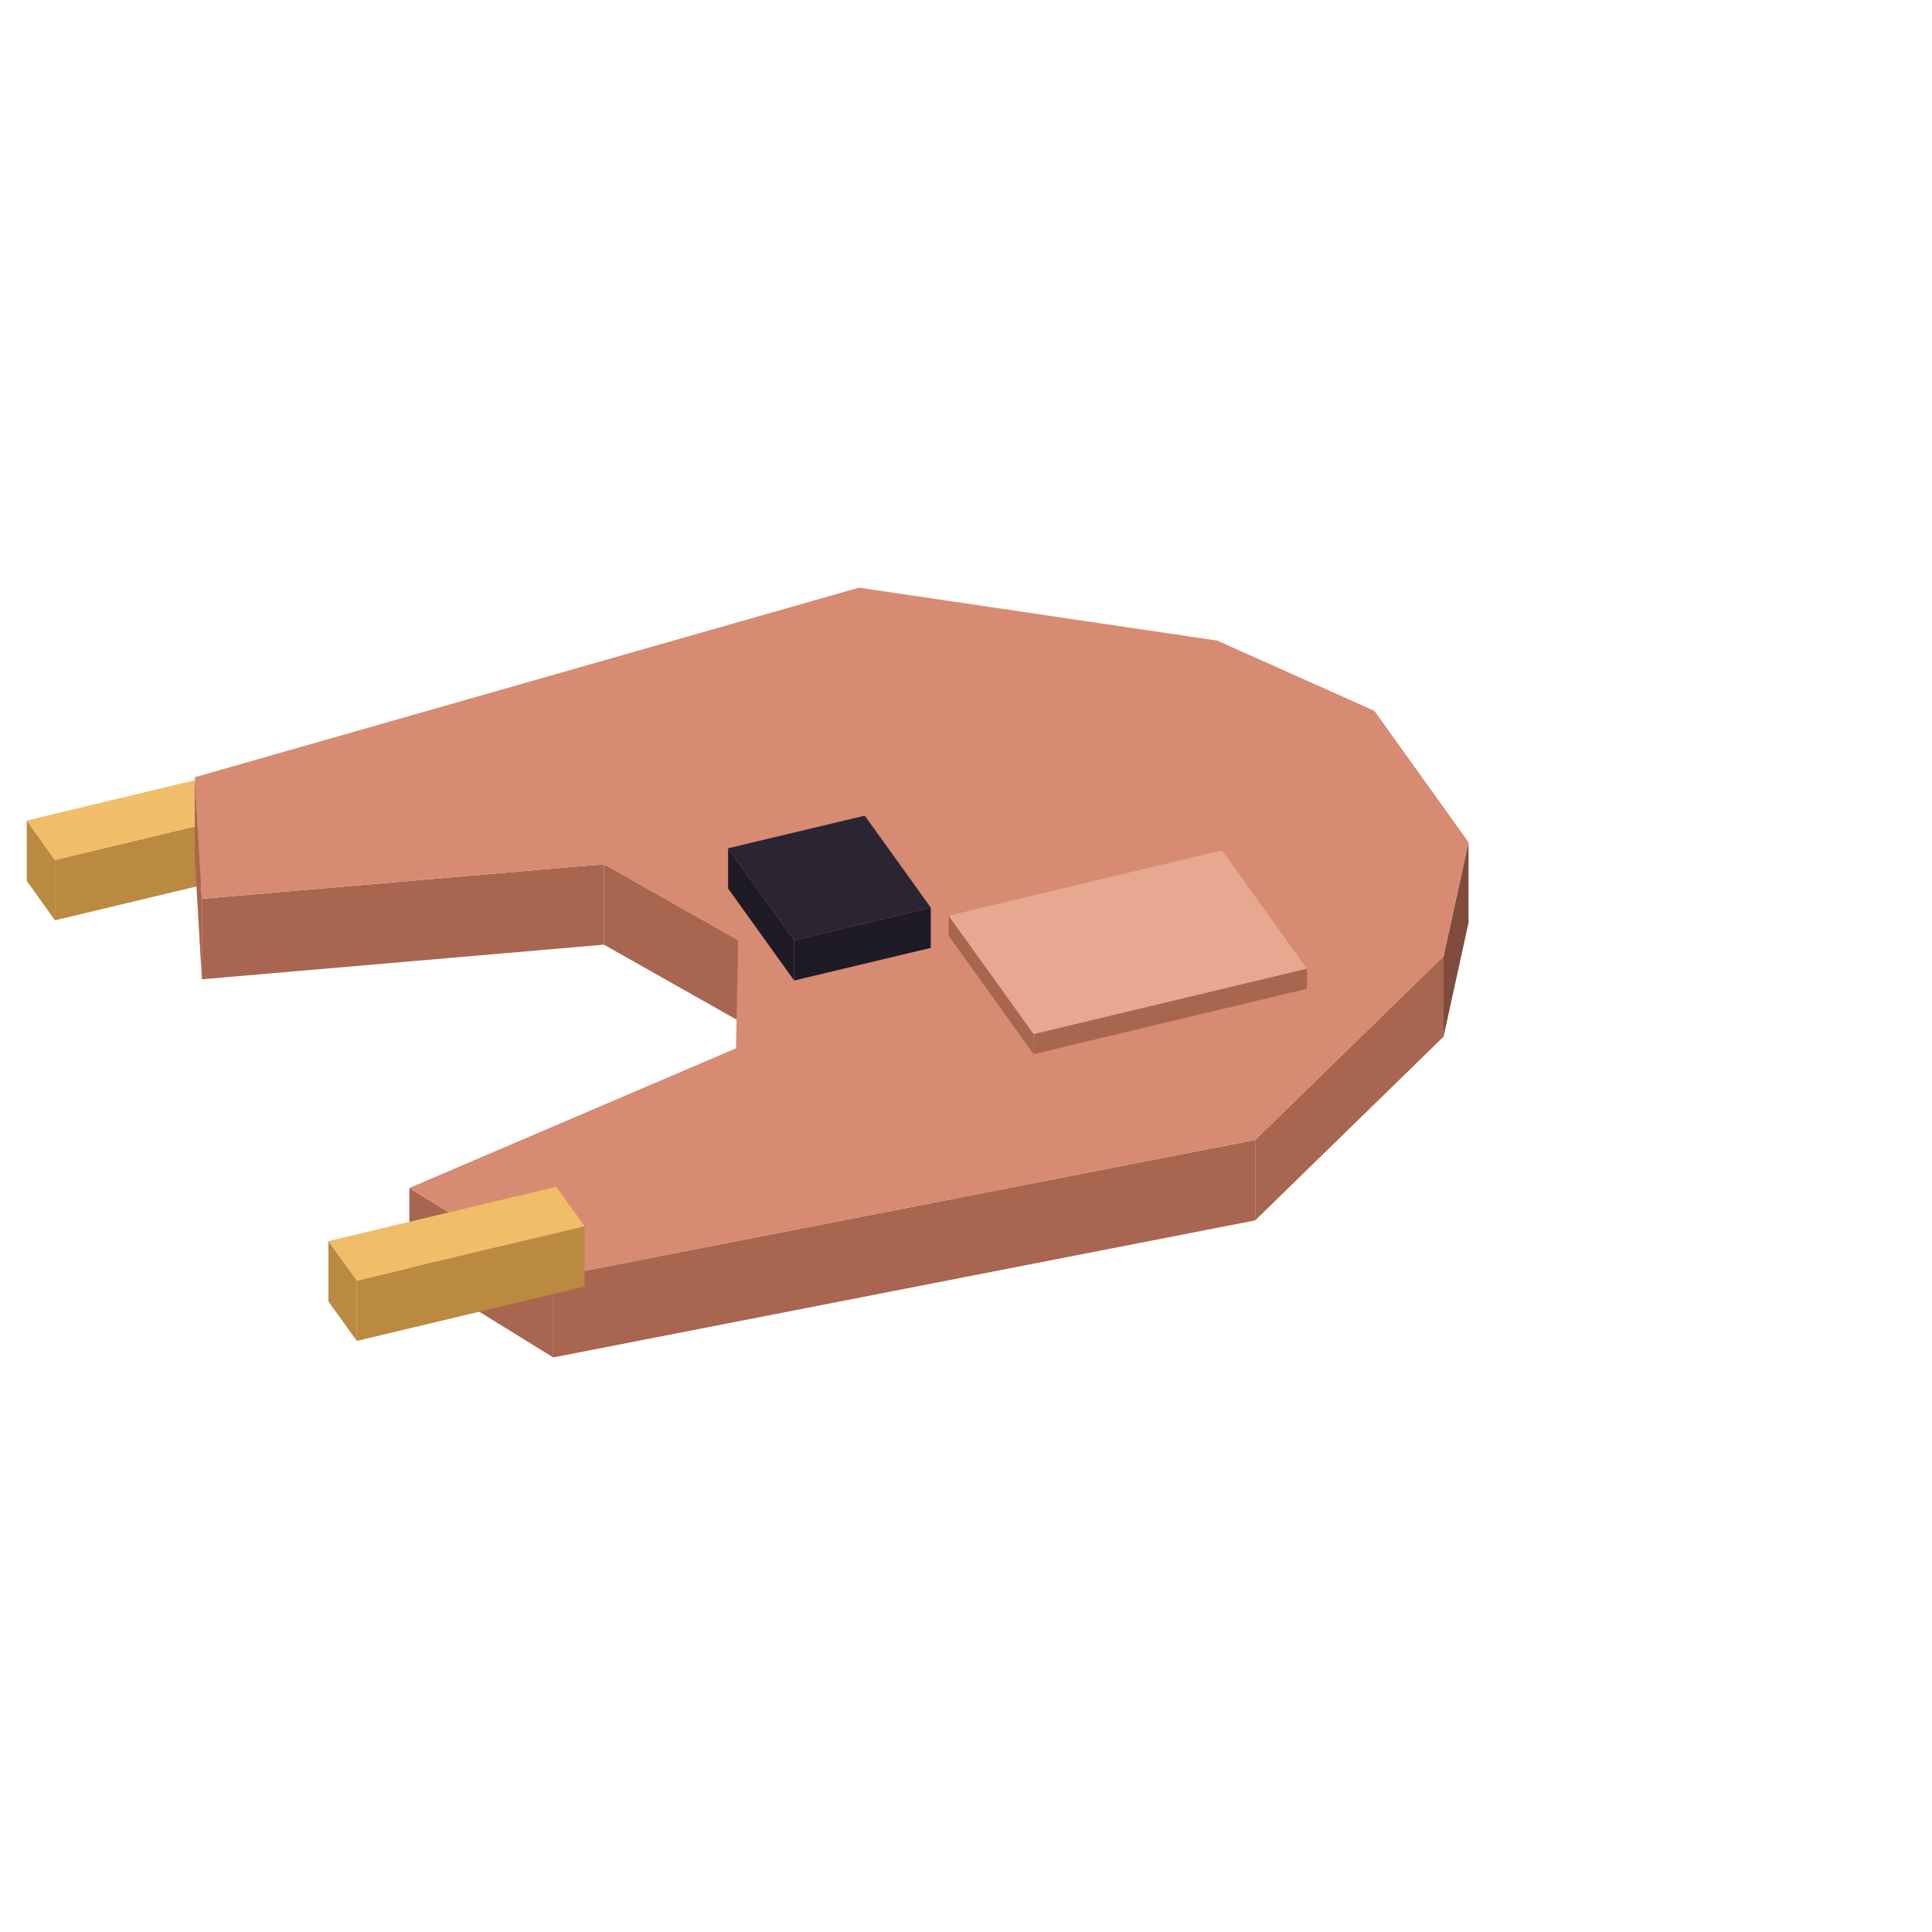
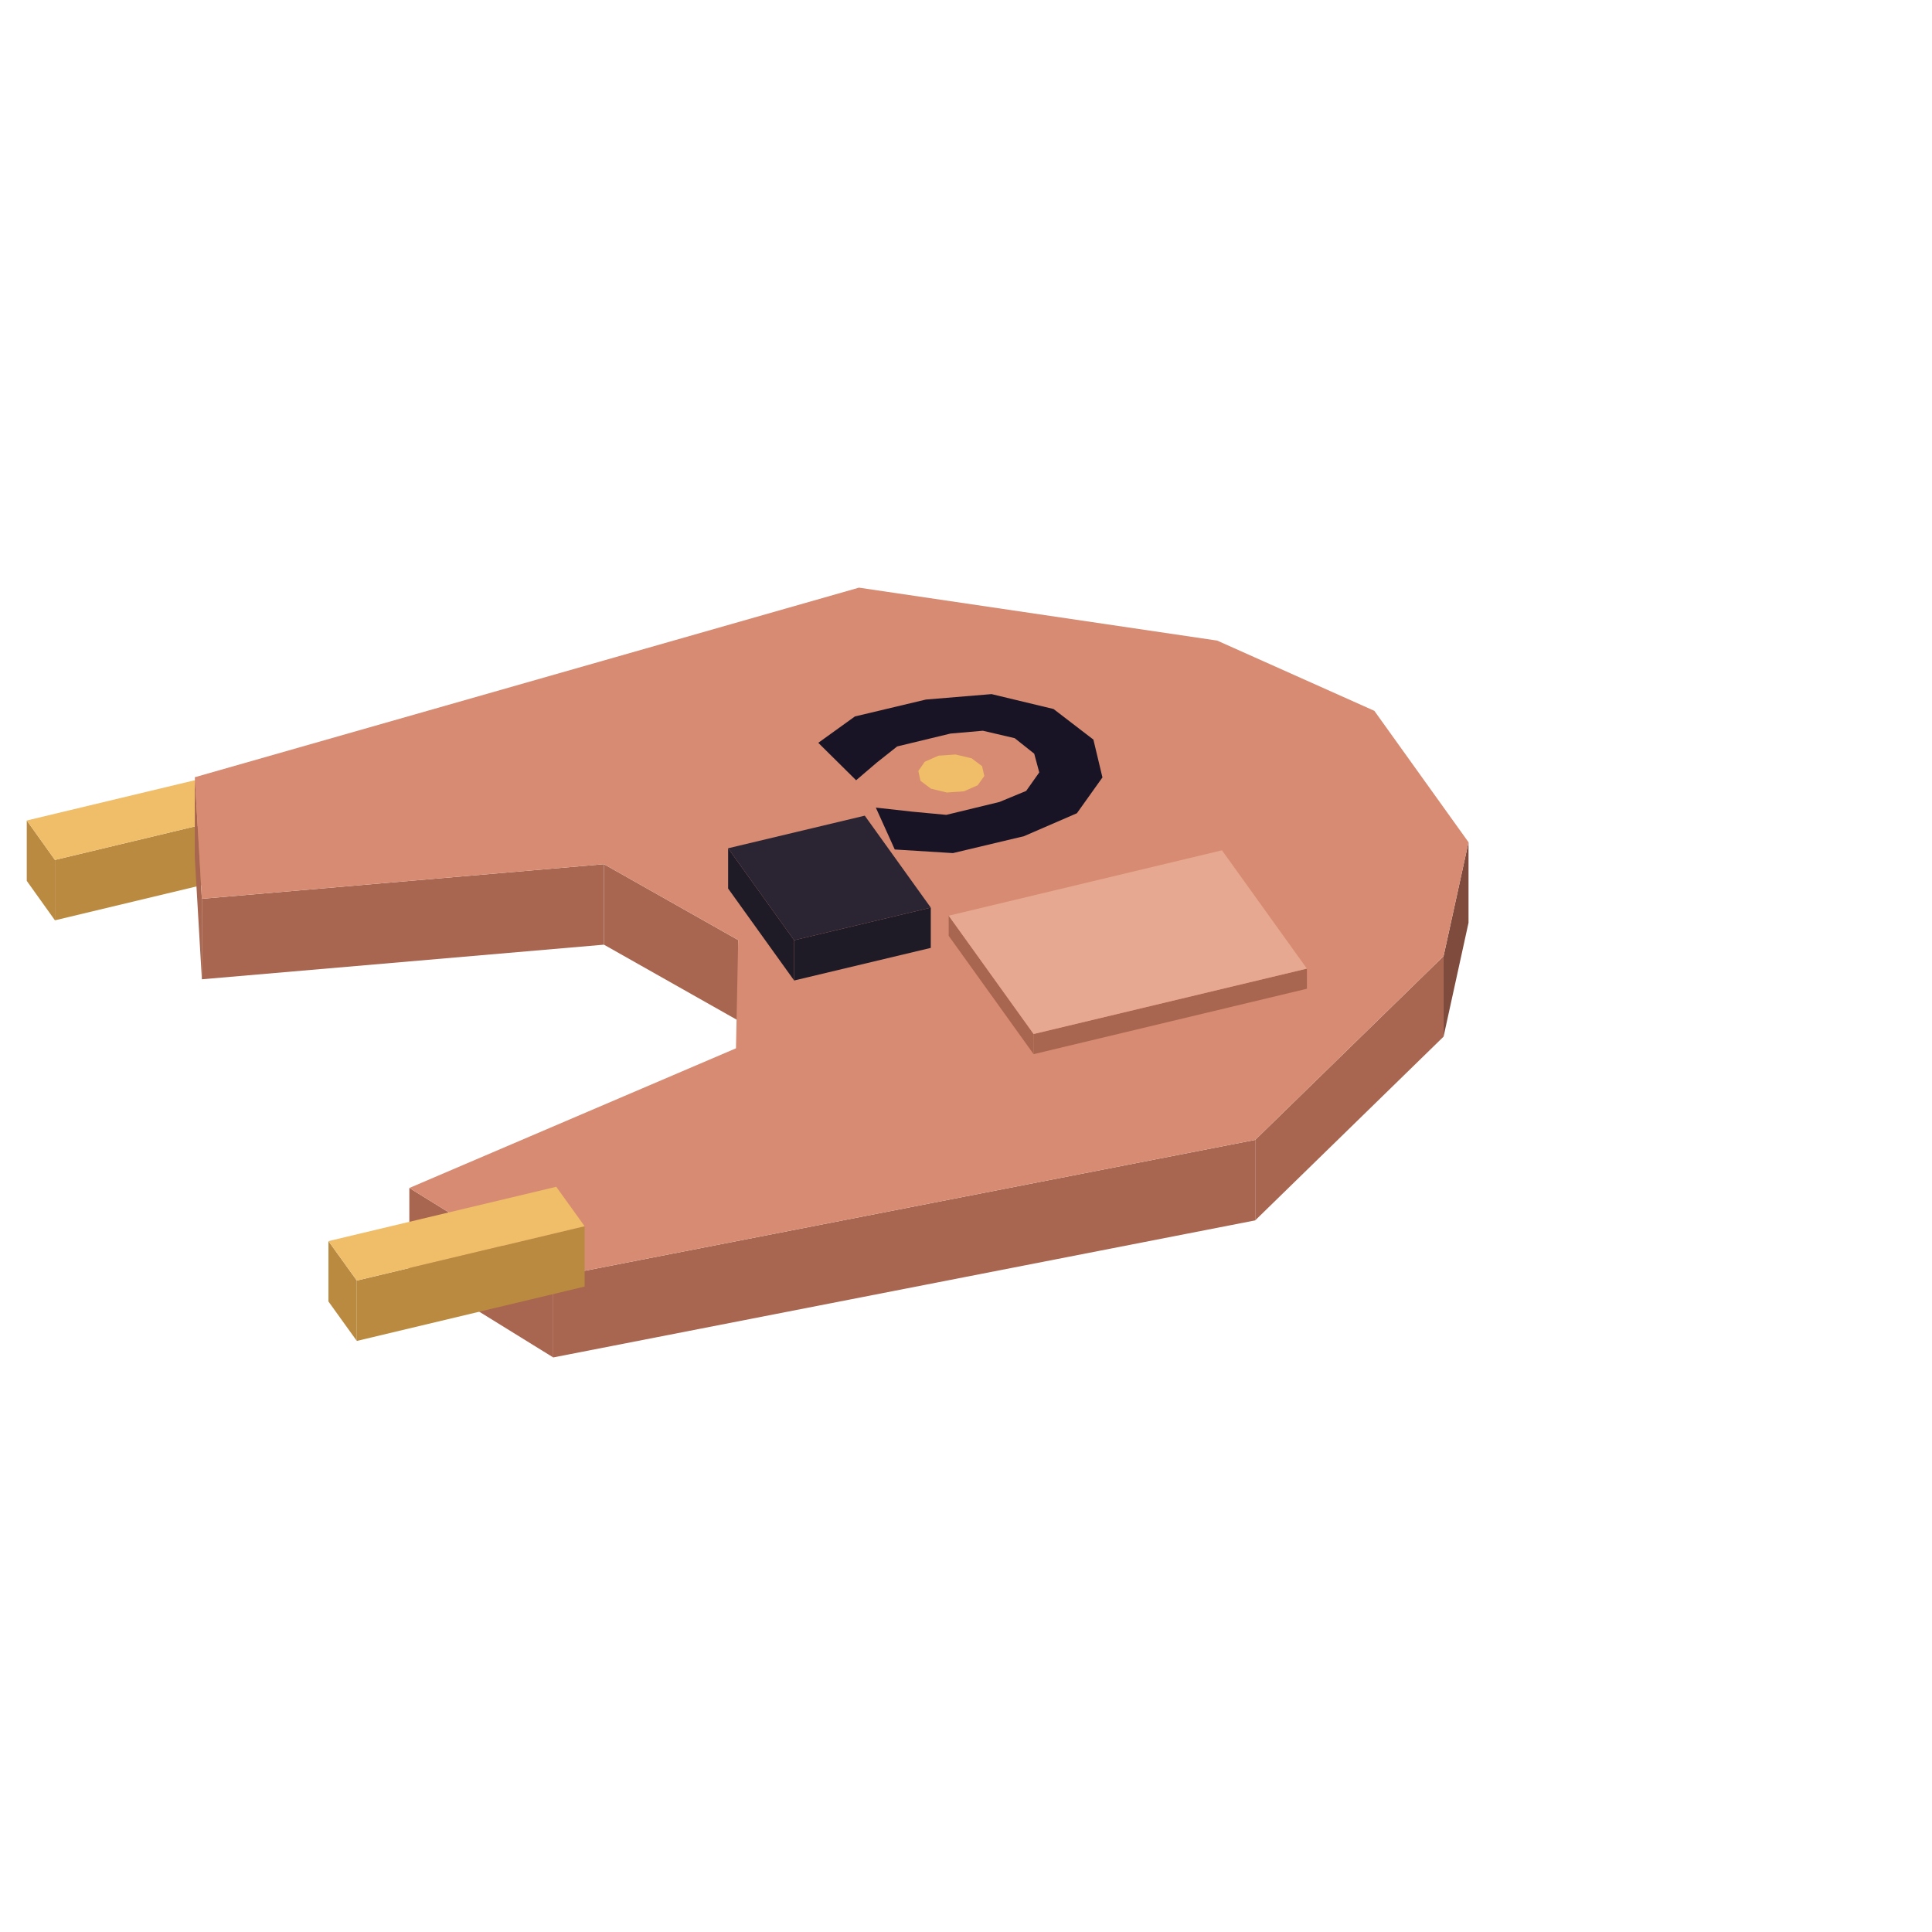
<svg xmlns="http://www.w3.org/2000/svg" width="96" height="96" viewBox="0 0 96 96">
  <polygon fill="#b98a40" points="1.33,40.77 2.73,42.73 2.73,45.73 1.33,43.77" />
  <polygon fill="#b98a40" points="2.73,42.73 14.05,40.02 14.05,43.02 2.73,45.73" />
  <polygon fill="#f0bd68" points="2.73,42.73 1.33,40.77 12.64,38.06 14.05,40.02" />
  <polygon fill="#a8654f" points="30.01,42.94 36.68,46.71 36.68,50.71 30.01,46.94" />
  <polygon fill="#a8654f" points="10.03,44.66 30.01,42.94 30.01,46.94 10.03,48.66" />
  <polygon fill="#a8654f" points="9.68,38.62 10.03,44.66 10.03,48.66 9.68,42.62" />
  <polygon fill="#7f4b3d" points="71.73,47.51 72.97,41.85 72.97,45.85 71.73,51.51" />
  <polygon fill="#a8654f" points="62.37,56.64 71.73,47.51 71.73,51.51 62.37,60.64" />
  <polygon fill="#a8654f" points="27.49,63.45 62.37,56.64 62.37,60.64 27.49,67.45" />
  <polygon fill="#a8654f" points="20.34,59.03 27.49,63.45 27.49,67.45 20.34,63.03" />
  <polygon fill="#d68b72" points="36.68,46.71 30.01,42.94 10.03,44.66 9.68,38.62 42.68,29.20 60.48,31.83 68.29,35.32 72.97,41.85 71.73,47.51 62.37,56.64 27.49,63.45 20.34,59.03 36.57,52.09 36.68,46.71" />
  <polygon fill="#b98a40" points="16.32,61.67 17.73,63.63 17.73,66.63 16.32,64.67" />
  <polygon fill="#b98a40" points="17.73,63.63 29.05,60.93 29.05,63.93 17.73,66.63" />
  <polygon fill="#f0bd68" points="17.73,63.63 16.32,61.67 27.64,58.97 29.05,60.93" />
+   <polygon fill="#181425" points="54.78,38.63 53.51,40.41 50.88,41.55 47.35,42.39 44.46,42.21 43.52,40.13 45.32,40.33 47.02,40.49 49.66,39.85 50.99,39.30 51.64,38.38 51.39,37.45 50.42,36.68 48.84,36.31 47.23,36.45 44.58,37.09 43.57,37.89 42.54,38.77 40.66,36.91 42.48,35.60 46.01,34.76 49.27,34.49 52.35,35.23 54.33,36.75" />
+   <polygon fill="#f0bd68" points="46.63,37.55 47.48,37.49 48.28,37.68 48.80,38.07 48.91,38.56 48.58,39.02 47.90,39.32 47.05,39.38 46.26,39.19 45.74,38.80 45.63,38.31 45.95,37.85" />
  <polygon fill="#1e1a26" points="36.18,42.15 39.46,46.72 39.46,48.72 36.18,44.15" />
  <polygon fill="#1e1a26" points="39.46,46.72 46.25,45.10 46.25,47.10 39.46,48.72" />
  <polygon fill="#2a2433" points="39.46,46.72 36.18,42.15 42.97,40.53 46.25,45.10" />
  <polygon fill="#a8654f" points="47.14,45.50 51.36,51.38 51.36,52.38 47.14,46.50" />
  <polygon fill="#a8654f" points="51.36,51.38 64.94,48.13 64.94,49.13 51.36,52.38" />
  <polygon fill="#e6a890" points="51.36,51.38 47.14,45.50 60.72,42.25 64.94,48.13" />
</svg>
